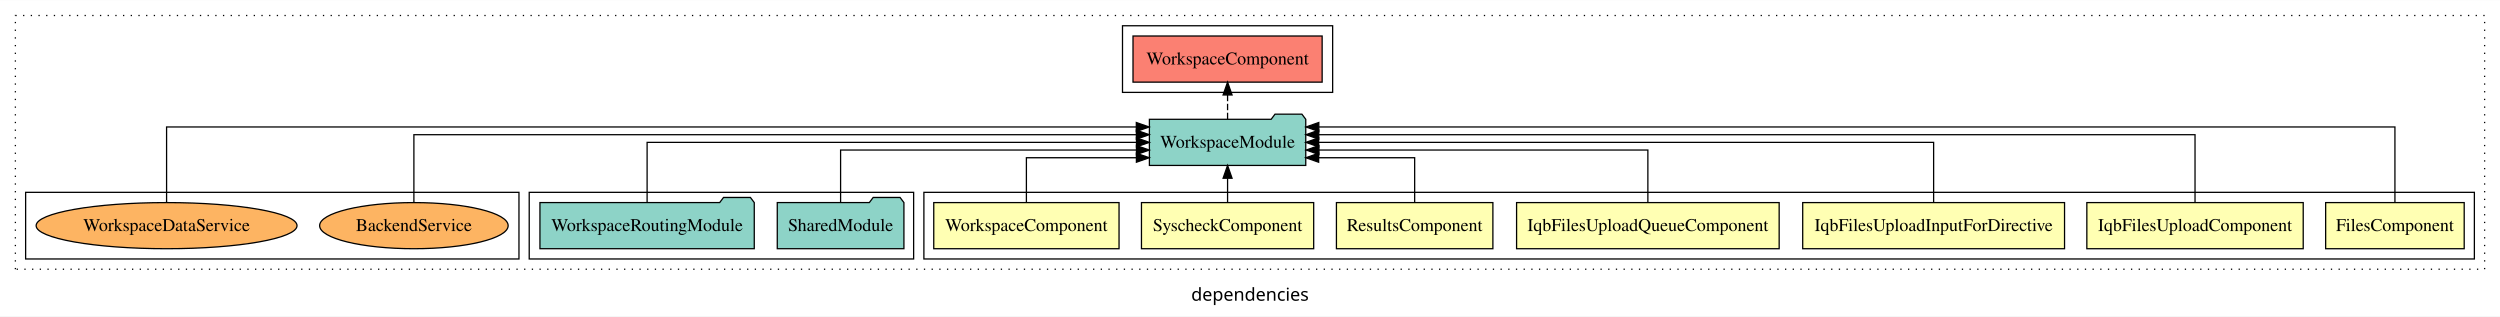
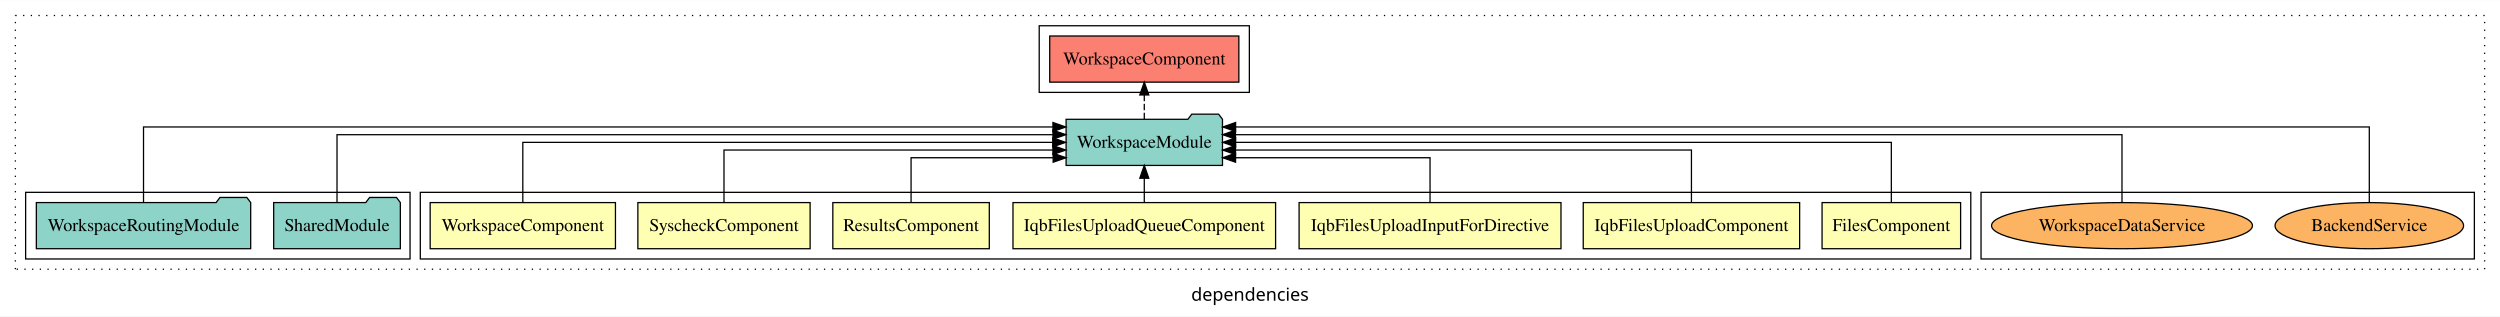
<svg xmlns="http://www.w3.org/2000/svg" width="1951pt" height="247pt" viewBox="0.00 0.00 1951.00 246.80">
  <g id="graph0" class="graph" transform="scale(1 1) rotate(0) translate(4 242.8)">
    <polygon fill="white" stroke="transparent" points="-4,4 -4,-242.8 1947,-242.8 1947,4 -4,4" />
    <text text-anchor="middle" x="971.5" y="-8.2" font-family="sans-serif" font-size="14.00">dependencies</text>
    <g id="clust1" class="cluster">
      <polygon fill="none" stroke="black" stroke-dasharray="1,5" points="8,-32.8 8,-230.8 1935,-230.8 1935,-32.8 8,-32.8" />
    </g>
+     <g id="clust13" class="cluster">
+       <polygon fill="none" stroke="black" points="1542,-40.8 1542,-92.8 1927,-92.8 1927,-40.8 1542,-40.8" />
+     </g>
    <g id="clust2" class="cluster">
-       <polygon fill="none" stroke="black" points="717,-40.8 717,-92.8 1927,-92.8 1927,-40.8 717,-40.8" />
+       <polygon fill="none" stroke="black" points="324,-40.8 324,-92.8 1534,-92.8 1534,-40.8 324,-40.8" />
    </g>
    <g id="clust11" class="cluster">
-       <polygon fill="none" stroke="black" points="872,-170.8 872,-222.8 1036,-222.8 1036,-170.8 872,-170.8" />
+       <polygon fill="none" stroke="black" points="807,-170.8 807,-222.8 971,-222.8 971,-170.8 807,-170.8" />
    </g>
    <g id="clust10" class="cluster">
-       <polygon fill="none" stroke="black" points="409,-40.8 409,-92.8 709,-92.8 709,-40.8 409,-40.8" />
-     </g>
-     <g id="clust13" class="cluster">
-       <polygon fill="none" stroke="black" points="16,-40.8 16,-92.8 401,-92.8 401,-40.8 16,-40.8" />
+       <polygon fill="none" stroke="black" points="16,-40.8 16,-92.8 316,-92.8 316,-40.8 16,-40.8" />
    </g>
    <g id="node1" class="node">
-       <polygon fill="#ffffb3" stroke="black" points="1919.06,-84.8 1810.94,-84.8 1810.94,-48.8 1919.06,-48.8 1919.06,-84.8" />
-       <text text-anchor="middle" x="1865" y="-62.6" font-family="Times,serif" font-size="14.00">FilesComponent</text>
+       <polygon fill="#ffffb3" stroke="black" points="1526.06,-84.8 1417.94,-84.8 1417.94,-48.8 1526.06,-48.8 1526.06,-84.8" />
+       <text text-anchor="middle" x="1472" y="-62.6" font-family="Times,serif" font-size="14.00">FilesComponent</text>
    </g>
    <g id="node8" class="node">
-       <polygon fill="#8dd3c7" stroke="black" points="1015.01,-149.8 1012.01,-153.8 991.01,-153.8 988.01,-149.8 892.99,-149.8 892.99,-113.8 1015.01,-113.8 1015.01,-149.8" />
-       <text text-anchor="middle" x="954" y="-127.6" font-family="Times,serif" font-size="14.00">WorkspaceModule</text>
+       <polygon fill="#8dd3c7" stroke="black" points="950.02,-149.8 947.02,-153.8 926.02,-153.8 923.02,-149.8 827.98,-149.8 827.98,-113.8 950.02,-113.8 950.02,-149.8" />
+       <text text-anchor="middle" x="889" y="-127.6" font-family="Times,serif" font-size="14.00">WorkspaceModule</text>
    </g>
    <g id="edge1" class="edge">
-       <path fill="none" stroke="black" d="M1865,-85.05C1865,-107.82 1865,-143.8 1865,-143.8 1865,-143.8 1025.19,-143.8 1025.19,-143.8" />
-       <polygon fill="black" stroke="black" points="1025.19,-140.3 1015.19,-143.8 1025.19,-147.3 1025.19,-140.3" />
+       <path fill="none" stroke="black" d="M1472,-84.91C1472,-104.14 1472,-131.8 1472,-131.8 1472,-131.8 960.29,-131.8 960.29,-131.8" />
+       <polygon fill="black" stroke="black" points="960.29,-128.3 950.29,-131.8 960.29,-135.3 960.29,-128.3" />
    </g>
    <g id="node2" class="node">
-       <polygon fill="#ffffb3" stroke="black" points="1793.43,-84.8 1624.57,-84.8 1624.57,-48.8 1793.43,-48.8 1793.43,-84.8" />
-       <text text-anchor="middle" x="1709" y="-62.6" font-family="Times,serif" font-size="14.00">IqbFilesUploadComponent</text>
+       <polygon fill="#ffffb3" stroke="black" points="1400.44,-84.8 1231.56,-84.8 1231.56,-48.8 1400.44,-48.8 1400.44,-84.8" />
+       <text text-anchor="middle" x="1316" y="-62.6" font-family="Times,serif" font-size="14.00">IqbFilesUploadComponent</text>
    </g>
    <g id="edge2" class="edge">
-       <path fill="none" stroke="black" d="M1709,-85.08C1709,-106.12 1709,-137.8 1709,-137.8 1709,-137.8 1025.15,-137.8 1025.15,-137.8" />
-       <polygon fill="black" stroke="black" points="1025.15,-134.3 1015.15,-137.8 1025.15,-141.3 1025.15,-134.3" />
+       <path fill="none" stroke="black" d="M1316,-84.82C1316,-102.17 1316,-125.8 1316,-125.8 1316,-125.8 960.18,-125.8 960.18,-125.8" />
+       <polygon fill="black" stroke="black" points="960.18,-122.3 950.18,-125.8 960.18,-129.3 960.18,-122.3" />
    </g>
    <g id="node3" class="node">
-       <polygon fill="#ffffb3" stroke="black" points="1607.17,-84.8 1402.83,-84.8 1402.83,-48.8 1607.17,-48.8 1607.17,-84.8" />
-       <text text-anchor="middle" x="1505" y="-62.6" font-family="Times,serif" font-size="14.00">IqbFilesUploadInputForDirective</text>
+       <polygon fill="#ffffb3" stroke="black" points="1214.19,-84.8 1009.81,-84.8 1009.81,-48.8 1214.19,-48.8 1214.19,-84.8" />
+       <text text-anchor="middle" x="1112" y="-62.6" font-family="Times,serif" font-size="14.00">IqbFilesUploadInputForDirective</text>
    </g>
    <g id="edge3" class="edge">
-       <path fill="none" stroke="black" d="M1505,-84.91C1505,-104.14 1505,-131.8 1505,-131.8 1505,-131.8 1025.07,-131.8 1025.07,-131.8" />
-       <polygon fill="black" stroke="black" points="1025.07,-128.3 1015.07,-131.8 1025.07,-135.3 1025.07,-128.3" />
+       <path fill="none" stroke="black" d="M1112,-85.04C1112,-100.37 1112,-119.8 1112,-119.8 1112,-119.8 960.23,-119.8 960.23,-119.8" />
+       <polygon fill="black" stroke="black" points="960.23,-116.3 950.23,-119.8 960.23,-123.3 960.23,-116.3" />
    </g>
    <g id="node4" class="node">
-       <polygon fill="#ffffb3" stroke="black" points="1384.46,-84.8 1179.54,-84.8 1179.54,-48.8 1384.46,-48.8 1384.46,-84.8" />
-       <text text-anchor="middle" x="1282" y="-62.6" font-family="Times,serif" font-size="14.00">IqbFilesUploadQueueComponent</text>
+       <polygon fill="#ffffb3" stroke="black" points="991.47,-84.8 786.53,-84.8 786.53,-48.8 991.47,-48.8 991.47,-84.8" />
+       <text text-anchor="middle" x="889" y="-62.6" font-family="Times,serif" font-size="14.00">IqbFilesUploadQueueComponent</text>
    </g>
    <g id="edge4" class="edge">
-       <path fill="none" stroke="black" d="M1282,-84.82C1282,-102.17 1282,-125.8 1282,-125.8 1282,-125.8 1025.31,-125.8 1025.31,-125.8" />
-       <polygon fill="black" stroke="black" points="1025.31,-122.3 1015.31,-125.8 1025.31,-129.3 1025.31,-122.3" />
+       <path fill="none" stroke="black" d="M889,-84.91C889,-84.91 889,-103.79 889,-103.79" />
+       <polygon fill="black" stroke="black" points="885.5,-103.79 889,-113.79 892.5,-103.79 885.5,-103.79" />
    </g>
    <g id="node5" class="node">
-       <polygon fill="#ffffb3" stroke="black" points="1161.05,-84.8 1038.95,-84.8 1038.95,-48.8 1161.05,-48.8 1161.05,-84.8" />
-       <text text-anchor="middle" x="1100" y="-62.6" font-family="Times,serif" font-size="14.00">ResultsComponent</text>
+       <polygon fill="#ffffb3" stroke="black" points="768.06,-84.8 645.94,-84.8 645.94,-48.8 768.06,-48.8 768.06,-84.8" />
+       <text text-anchor="middle" x="707" y="-62.6" font-family="Times,serif" font-size="14.00">ResultsComponent</text>
    </g>
    <g id="edge5" class="edge">
-       <path fill="none" stroke="black" d="M1100,-85.04C1100,-100.37 1100,-119.8 1100,-119.8 1100,-119.8 1025.07,-119.8 1025.07,-119.8" />
-       <polygon fill="black" stroke="black" points="1025.07,-116.3 1015.07,-119.8 1025.07,-123.3 1025.07,-116.3" />
+       <path fill="none" stroke="black" d="M707,-85.04C707,-100.37 707,-119.8 707,-119.8 707,-119.8 817.89,-119.8 817.89,-119.8" />
+       <polygon fill="black" stroke="black" points="817.89,-123.3 827.89,-119.8 817.89,-116.3 817.89,-123.3" />
    </g>
    <g id="node6" class="node">
-       <polygon fill="#ffffb3" stroke="black" points="1021.2,-84.8 886.8,-84.8 886.8,-48.8 1021.2,-48.8 1021.2,-84.8" />
-       <text text-anchor="middle" x="954" y="-62.6" font-family="Times,serif" font-size="14.00">SyscheckComponent</text>
+       <polygon fill="#ffffb3" stroke="black" points="628.21,-84.8 493.79,-84.8 493.79,-48.8 628.21,-48.8 628.21,-84.8" />
+       <text text-anchor="middle" x="561" y="-62.6" font-family="Times,serif" font-size="14.00">SyscheckComponent</text>
    </g>
    <g id="edge6" class="edge">
-       <path fill="none" stroke="black" d="M954,-84.91C954,-84.91 954,-103.79 954,-103.79" />
-       <polygon fill="black" stroke="black" points="950.5,-103.79 954,-113.79 957.5,-103.79 950.5,-103.79" />
+       <path fill="none" stroke="black" d="M561,-84.82C561,-102.17 561,-125.8 561,-125.8 561,-125.8 817.69,-125.8 817.69,-125.8" />
+       <polygon fill="black" stroke="black" points="817.69,-129.3 827.69,-125.8 817.69,-122.3 817.69,-129.3" />
    </g>
    <g id="node7" class="node">
-       <polygon fill="#ffffb3" stroke="black" points="869.3,-84.8 724.7,-84.8 724.7,-48.8 869.3,-48.8 869.3,-84.8" />
-       <text text-anchor="middle" x="797" y="-62.6" font-family="Times,serif" font-size="14.00">WorkspaceComponent</text>
+       <polygon fill="#ffffb3" stroke="black" points="476.3,-84.8 331.7,-84.8 331.7,-48.8 476.3,-48.8 476.3,-84.8" />
+       <text text-anchor="middle" x="404" y="-62.6" font-family="Times,serif" font-size="14.00">WorkspaceComponent</text>
    </g>
    <g id="edge7" class="edge">
-       <path fill="none" stroke="black" d="M797,-85.04C797,-100.37 797,-119.8 797,-119.8 797,-119.8 882.85,-119.8 882.85,-119.8" />
-       <polygon fill="black" stroke="black" points="882.85,-123.3 892.85,-119.8 882.85,-116.3 882.85,-123.3" />
+       <path fill="none" stroke="black" d="M404,-84.91C404,-104.14 404,-131.8 404,-131.8 404,-131.8 817.57,-131.8 817.57,-131.8" />
+       <polygon fill="black" stroke="black" points="817.57,-135.3 827.57,-131.8 817.57,-128.3 817.57,-135.3" />
    </g>
    <g id="node11" class="node">
-       <polygon fill="#fb8072" stroke="black" points="1027.8,-214.8 880.2,-214.8 880.2,-178.8 1027.8,-178.8 1027.8,-214.8" />
-       <text text-anchor="middle" x="954" y="-192.6" font-family="Times,serif" font-size="14.00">WorkspaceComponent </text>
+       <polygon fill="#fb8072" stroke="black" points="962.8,-214.8 815.2,-214.8 815.2,-178.8 962.8,-178.8 962.8,-214.8" />
+       <text text-anchor="middle" x="889" y="-192.6" font-family="Times,serif" font-size="14.00">WorkspaceComponent </text>
    </g>
    <g id="edge10" class="edge">
-       <path fill="none" stroke="black" stroke-dasharray="5,2" d="M954,-149.91C954,-149.91 954,-168.79 954,-168.79" />
-       <polygon fill="black" stroke="black" points="950.5,-168.79 954,-178.79 957.5,-168.79 950.5,-168.79" />
+       <path fill="none" stroke="black" stroke-dasharray="5,2" d="M889,-149.91C889,-149.91 889,-168.79 889,-168.79" />
+       <polygon fill="black" stroke="black" points="885.5,-168.79 889,-178.79 892.5,-168.79 885.5,-168.79" />
    </g>
    <g id="node9" class="node">
-       <polygon fill="#8dd3c7" stroke="black" points="701.42,-84.8 698.42,-88.8 677.42,-88.8 674.42,-84.8 602.58,-84.8 602.58,-48.8 701.42,-48.8 701.42,-84.8" />
-       <text text-anchor="middle" x="652" y="-62.6" font-family="Times,serif" font-size="14.00">SharedModule</text>
+       <polygon fill="#8dd3c7" stroke="black" points="308.43,-84.8 305.43,-88.8 284.43,-88.8 281.43,-84.8 209.57,-84.8 209.57,-48.8 308.43,-48.8 308.43,-84.8" />
+       <text text-anchor="middle" x="259" y="-62.6" font-family="Times,serif" font-size="14.00">SharedModule</text>
    </g>
    <g id="edge8" class="edge">
-       <path fill="none" stroke="black" d="M652,-84.82C652,-102.17 652,-125.8 652,-125.8 652,-125.8 882.89,-125.8 882.89,-125.8" />
-       <polygon fill="black" stroke="black" points="882.89,-129.3 892.89,-125.8 882.89,-122.3 882.89,-129.3" />
+       <path fill="none" stroke="black" d="M259,-85.08C259,-106.12 259,-137.8 259,-137.8 259,-137.8 817.73,-137.8 817.73,-137.8" />
+       <polygon fill="black" stroke="black" points="817.73,-141.3 827.73,-137.8 817.73,-134.3 817.73,-141.3" />
    </g>
    <g id="node10" class="node">
-       <polygon fill="#8dd3c7" stroke="black" points="584.63,-84.8 581.63,-88.8 560.63,-88.8 557.63,-84.8 417.37,-84.8 417.37,-48.8 584.63,-48.8 584.63,-84.8" />
-       <text text-anchor="middle" x="501" y="-62.6" font-family="Times,serif" font-size="14.00">WorkspaceRoutingModule</text>
+       <polygon fill="#8dd3c7" stroke="black" points="191.64,-84.8 188.64,-88.8 167.64,-88.8 164.64,-84.8 24.36,-84.8 24.36,-48.8 191.64,-48.8 191.64,-84.8" />
+       <text text-anchor="middle" x="108" y="-62.6" font-family="Times,serif" font-size="14.00">WorkspaceRoutingModule</text>
    </g>
    <g id="edge9" class="edge">
-       <path fill="none" stroke="black" d="M501,-84.91C501,-104.14 501,-131.8 501,-131.8 501,-131.8 882.91,-131.8 882.91,-131.8" />
-       <polygon fill="black" stroke="black" points="882.91,-135.3 892.91,-131.8 882.91,-128.3 882.91,-135.3" />
+       <path fill="none" stroke="black" d="M108,-85.05C108,-107.82 108,-143.8 108,-143.8 108,-143.8 817.72,-143.8 817.72,-143.8" />
+       <polygon fill="black" stroke="black" points="817.72,-147.3 827.72,-143.8 817.72,-140.3 817.72,-147.3" />
    </g>
    <g id="node12" class="node">
-       <ellipse fill="#fdb462" stroke="black" cx="319" cy="-66.8" rx="73.56" ry="18" />
-       <text text-anchor="middle" x="319" y="-62.6" font-family="Times,serif" font-size="14.00">BackendService</text>
+       <ellipse fill="#fdb462" stroke="black" cx="1845" cy="-66.8" rx="73.56" ry="18" />
+       <text text-anchor="middle" x="1845" y="-62.6" font-family="Times,serif" font-size="14.00">BackendService</text>
    </g>
    <g id="edge11" class="edge">
-       <path fill="none" stroke="black" d="M319,-85.08C319,-106.12 319,-137.8 319,-137.8 319,-137.8 882.83,-137.8 882.83,-137.8" />
-       <polygon fill="black" stroke="black" points="882.83,-141.3 892.83,-137.8 882.83,-134.3 882.83,-141.3" />
+       <path fill="none" stroke="black" d="M1845,-85.05C1845,-107.82 1845,-143.8 1845,-143.8 1845,-143.8 960.26,-143.8 960.26,-143.8" />
+       <polygon fill="black" stroke="black" points="960.26,-140.3 950.26,-143.8 960.26,-147.3 960.26,-140.3" />
    </g>
    <g id="node13" class="node">
-       <ellipse fill="#fdb462" stroke="black" cx="126" cy="-66.8" rx="101.8" ry="18" />
-       <text text-anchor="middle" x="126" y="-62.6" font-family="Times,serif" font-size="14.00">WorkspaceDataService</text>
+       <ellipse fill="#fdb462" stroke="black" cx="1652" cy="-66.8" rx="101.81" ry="18" />
+       <text text-anchor="middle" x="1652" y="-62.6" font-family="Times,serif" font-size="14.00">WorkspaceDataService</text>
    </g>
    <g id="edge12" class="edge">
-       <path fill="none" stroke="black" d="M126,-85.05C126,-107.82 126,-143.8 126,-143.8 126,-143.8 882.78,-143.8 882.78,-143.8" />
-       <polygon fill="black" stroke="black" points="882.78,-147.3 892.78,-143.8 882.78,-140.3 882.78,-147.3" />
+       <path fill="none" stroke="black" d="M1652,-85.08C1652,-106.12 1652,-137.8 1652,-137.8 1652,-137.8 960.15,-137.8 960.15,-137.8" />
+       <polygon fill="black" stroke="black" points="960.15,-134.3 950.15,-137.8 960.15,-141.3 960.15,-134.3" />
    </g>
  </g>
</svg>
